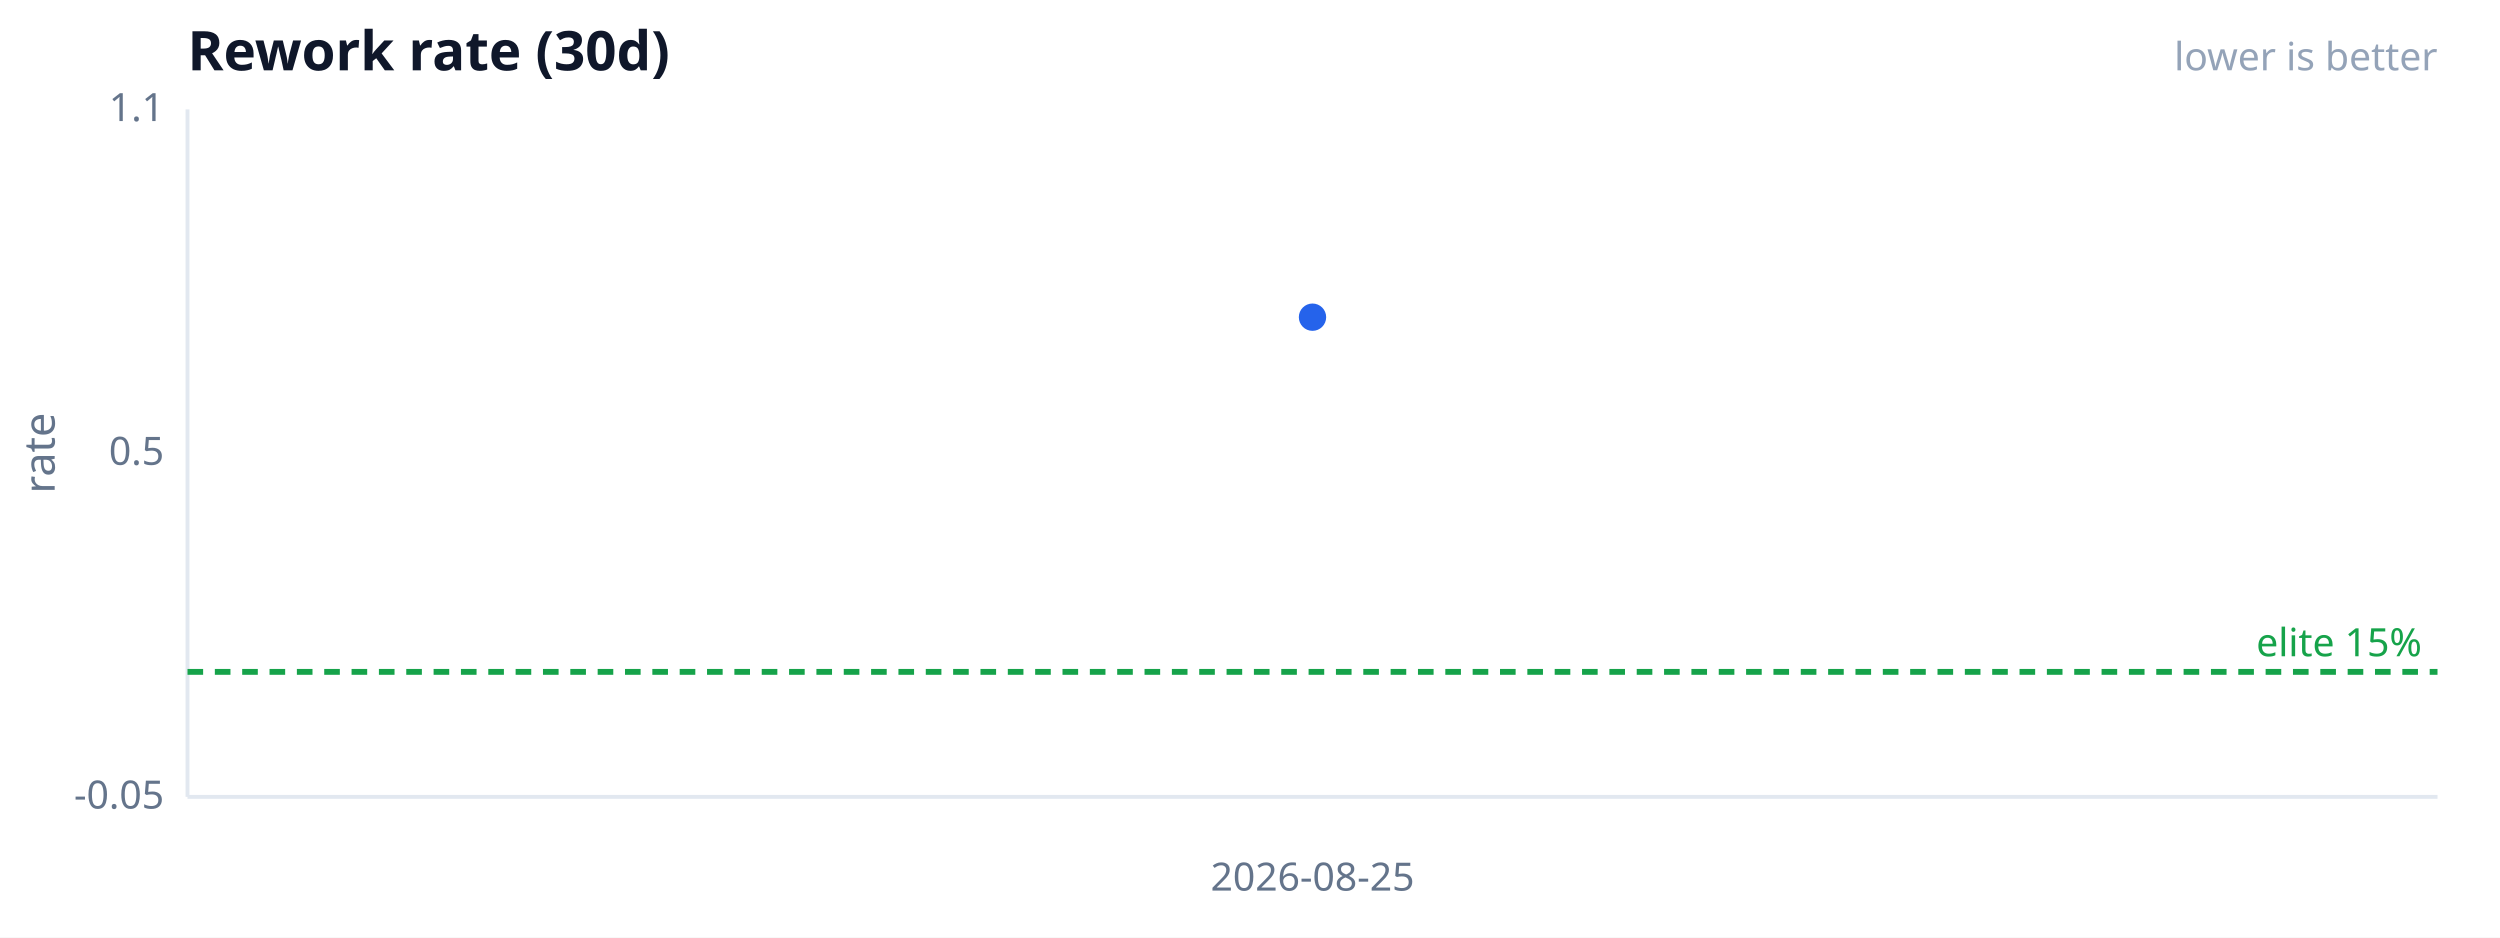
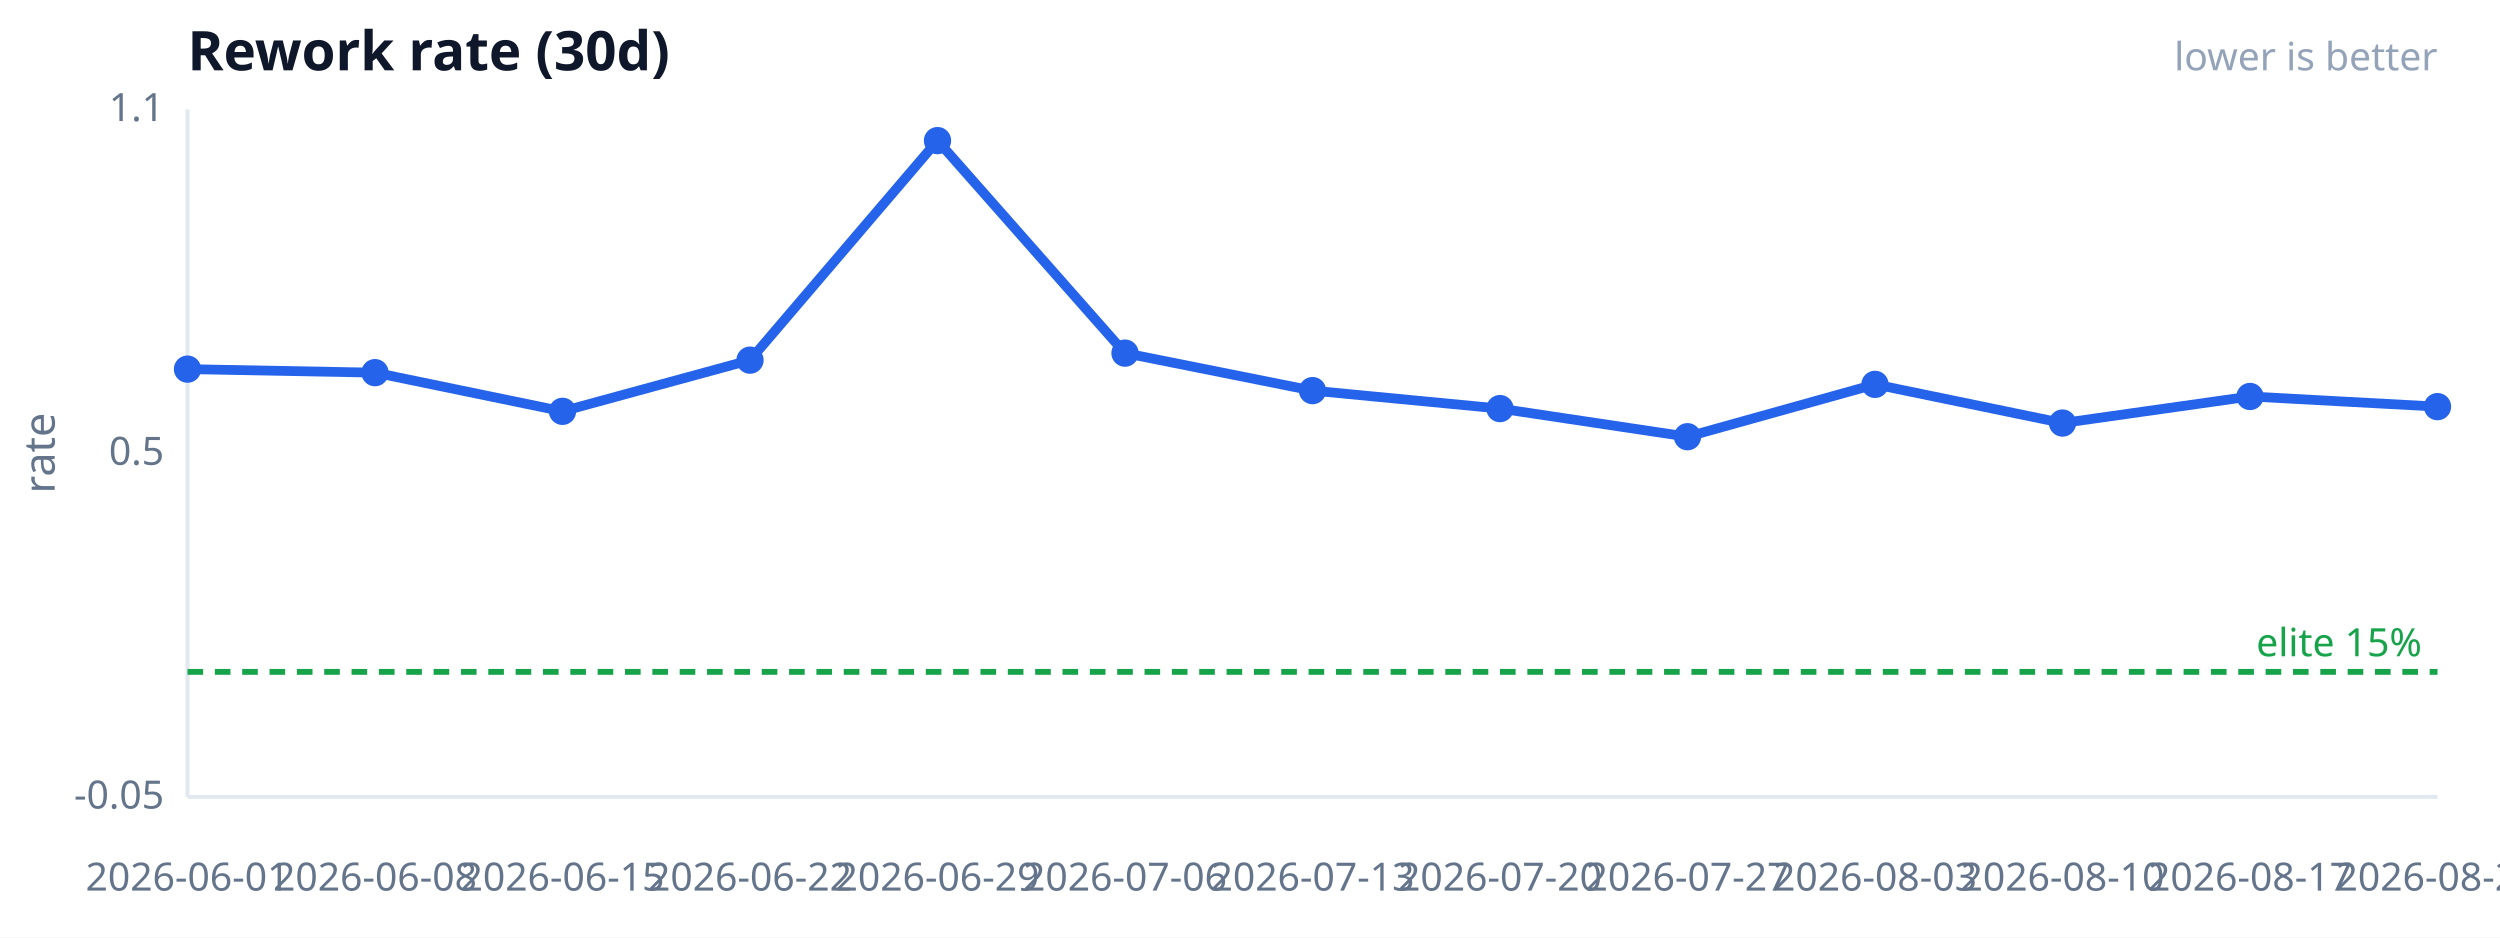
<svg xmlns="http://www.w3.org/2000/svg" width="640" height="240" viewBox="0 0 640 240">
  <rect width="100%" height="100%" fill="#ffffff" />
  <text x="48" y="18" font-family="system-ui,sans-serif" font-size="14" font-weight="600" fill="#0f172a">Rework rate (30d)</text>
  <text x="624" y="18" text-anchor="end" font-family="system-ui,sans-serif" font-size="10" fill="#94a3b8">lower is better</text>
  <line x1="48" y1="28" x2="48" y2="204" stroke="#e2e8f0" />
  <line x1="48" y1="204" x2="624" y2="204" stroke="#e2e8f0" />
  <text x="42" y="207.0" text-anchor="end" font-family="system-ui,sans-serif" font-size="10" fill="#64748b">-0.05</text>
  <text x="42" y="119.0" text-anchor="end" font-family="system-ui,sans-serif" font-size="10" fill="#64748b">0.5</text>
  <text x="42" y="31.0" text-anchor="end" font-family="system-ui,sans-serif" font-size="10" fill="#64748b">1.1</text>
  <text x="14" y="116.0" transform="rotate(-90 14 116.0)" text-anchor="middle" font-family="system-ui,sans-serif" font-size="11" fill="#64748b">rate</text>
  <line x1="48" y1="172.0" x2="624" y2="172.0" stroke="#16a34a" stroke-dasharray="4 3" stroke-width="1.5" />
  <text x="620" y="168.0" text-anchor="end" font-family="system-ui,sans-serif" font-size="10" fill="#16a34a">elite 15%</text>
-   <polyline fill="none" stroke="#2563eb" stroke-width="2.5" points="336.0,81.2" />
-   <circle cx="336.0" cy="81.2" r="3.5" fill="#2563eb" />
-   <text x="336.0" y="228" text-anchor="middle" font-family="system-ui,sans-serif" font-size="10" fill="#64748b">2026-08-25</text>
+   <polyline fill="none" stroke="#2563eb" stroke-width="2.5" points="48.0,94.5 96.0,95.4 144.0,105.3 192.0,92.2 240.0,36.0 288.0,90.4 336.0,100.0 384.0,104.6 432.0,111.8 480.0,98.4 528.0,108.3 576.0,101.5 624.0,104.1" />
+   <circle cx="48.0" cy="94.5" r="3.5" fill="#2563eb" />
+   <circle cx="96.0" cy="95.4" r="3.5" fill="#2563eb" />
+   <circle cx="144.0" cy="105.3" r="3.5" fill="#2563eb" />
+   <circle cx="192.0" cy="92.2" r="3.5" fill="#2563eb" />
+   <circle cx="240.0" cy="36.0" r="3.5" fill="#2563eb" />
+   <circle cx="288.0" cy="90.4" r="3.5" fill="#2563eb" />
+   <circle cx="336.0" cy="100.0" r="3.5" fill="#2563eb" />
+   <circle cx="384.0" cy="104.6" r="3.5" fill="#2563eb" />
+   <circle cx="432.0" cy="111.8" r="3.5" fill="#2563eb" />
+   <circle cx="480.0" cy="98.4" r="3.5" fill="#2563eb" />
+   <circle cx="528.0" cy="108.3" r="3.5" fill="#2563eb" />
+   <circle cx="576.0" cy="101.5" r="3.5" fill="#2563eb" />
+   <circle cx="624.0" cy="104.1" r="3.5" fill="#2563eb" />
+   <text x="48.0" y="228" text-anchor="middle" font-family="system-ui,sans-serif" font-size="10" fill="#64748b">2026-06-01</text>
+   <text x="96.0" y="228" text-anchor="middle" font-family="system-ui,sans-serif" font-size="10" fill="#64748b">2026-06-08</text>
+   <text x="144.0" y="228" text-anchor="middle" font-family="system-ui,sans-serif" font-size="10" fill="#64748b">2026-06-15</text>
+   <text x="192.0" y="228" text-anchor="middle" font-family="system-ui,sans-serif" font-size="10" fill="#64748b">2026-06-22</text>
+   <text x="240.0" y="228" text-anchor="middle" font-family="system-ui,sans-serif" font-size="10" fill="#64748b">2026-06-29</text>
+   <text x="288.0" y="228" text-anchor="middle" font-family="system-ui,sans-serif" font-size="10" fill="#64748b">2026-07-06</text>
+   <text x="336.0" y="228" text-anchor="middle" font-family="system-ui,sans-serif" font-size="10" fill="#64748b">2026-07-13</text>
+   <text x="384.0" y="228" text-anchor="middle" font-family="system-ui,sans-serif" font-size="10" fill="#64748b">2026-07-20</text>
+   <text x="432.0" y="228" text-anchor="middle" font-family="system-ui,sans-serif" font-size="10" fill="#64748b">2026-07-27</text>
+   <text x="480.0" y="228" text-anchor="middle" font-family="system-ui,sans-serif" font-size="10" fill="#64748b">2026-08-03</text>
+   <text x="528.0" y="228" text-anchor="middle" font-family="system-ui,sans-serif" font-size="10" fill="#64748b">2026-08-10</text>
+   <text x="576.0" y="228" text-anchor="middle" font-family="system-ui,sans-serif" font-size="10" fill="#64748b">2026-08-17</text>
+   <text x="624.0" y="228" text-anchor="middle" font-family="system-ui,sans-serif" font-size="10" fill="#64748b">2026-08-24</text>
</svg>
